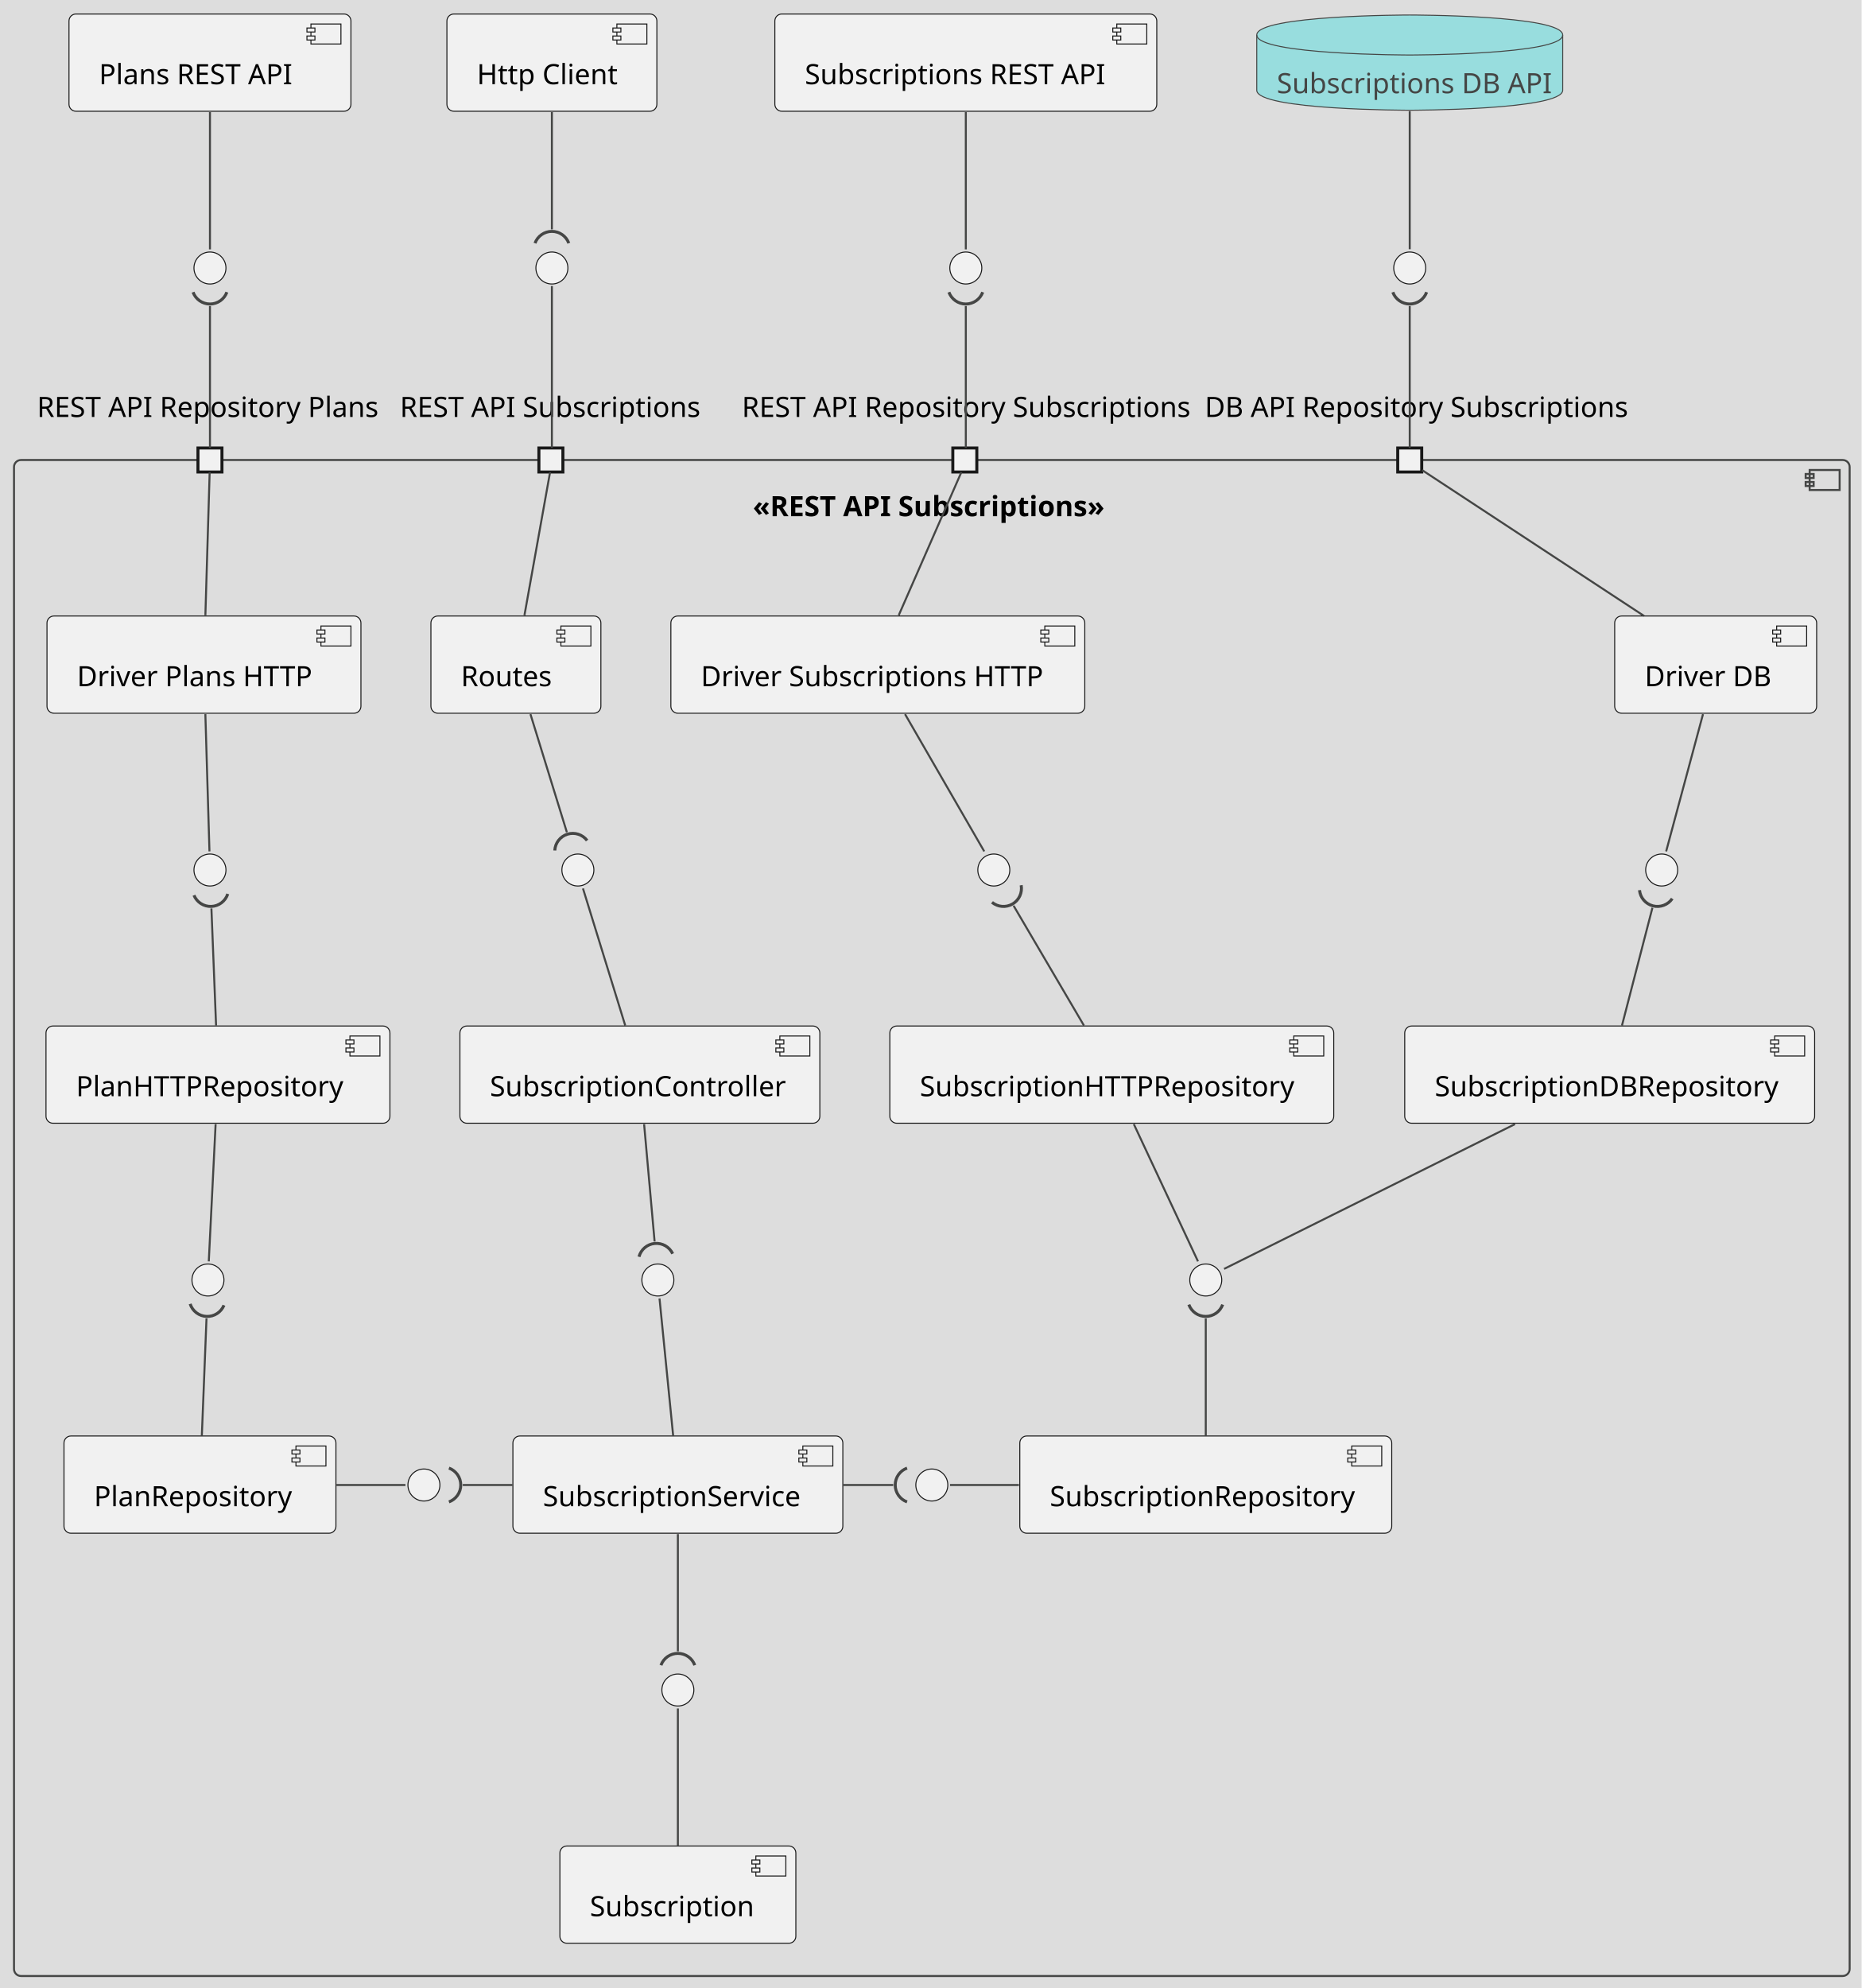
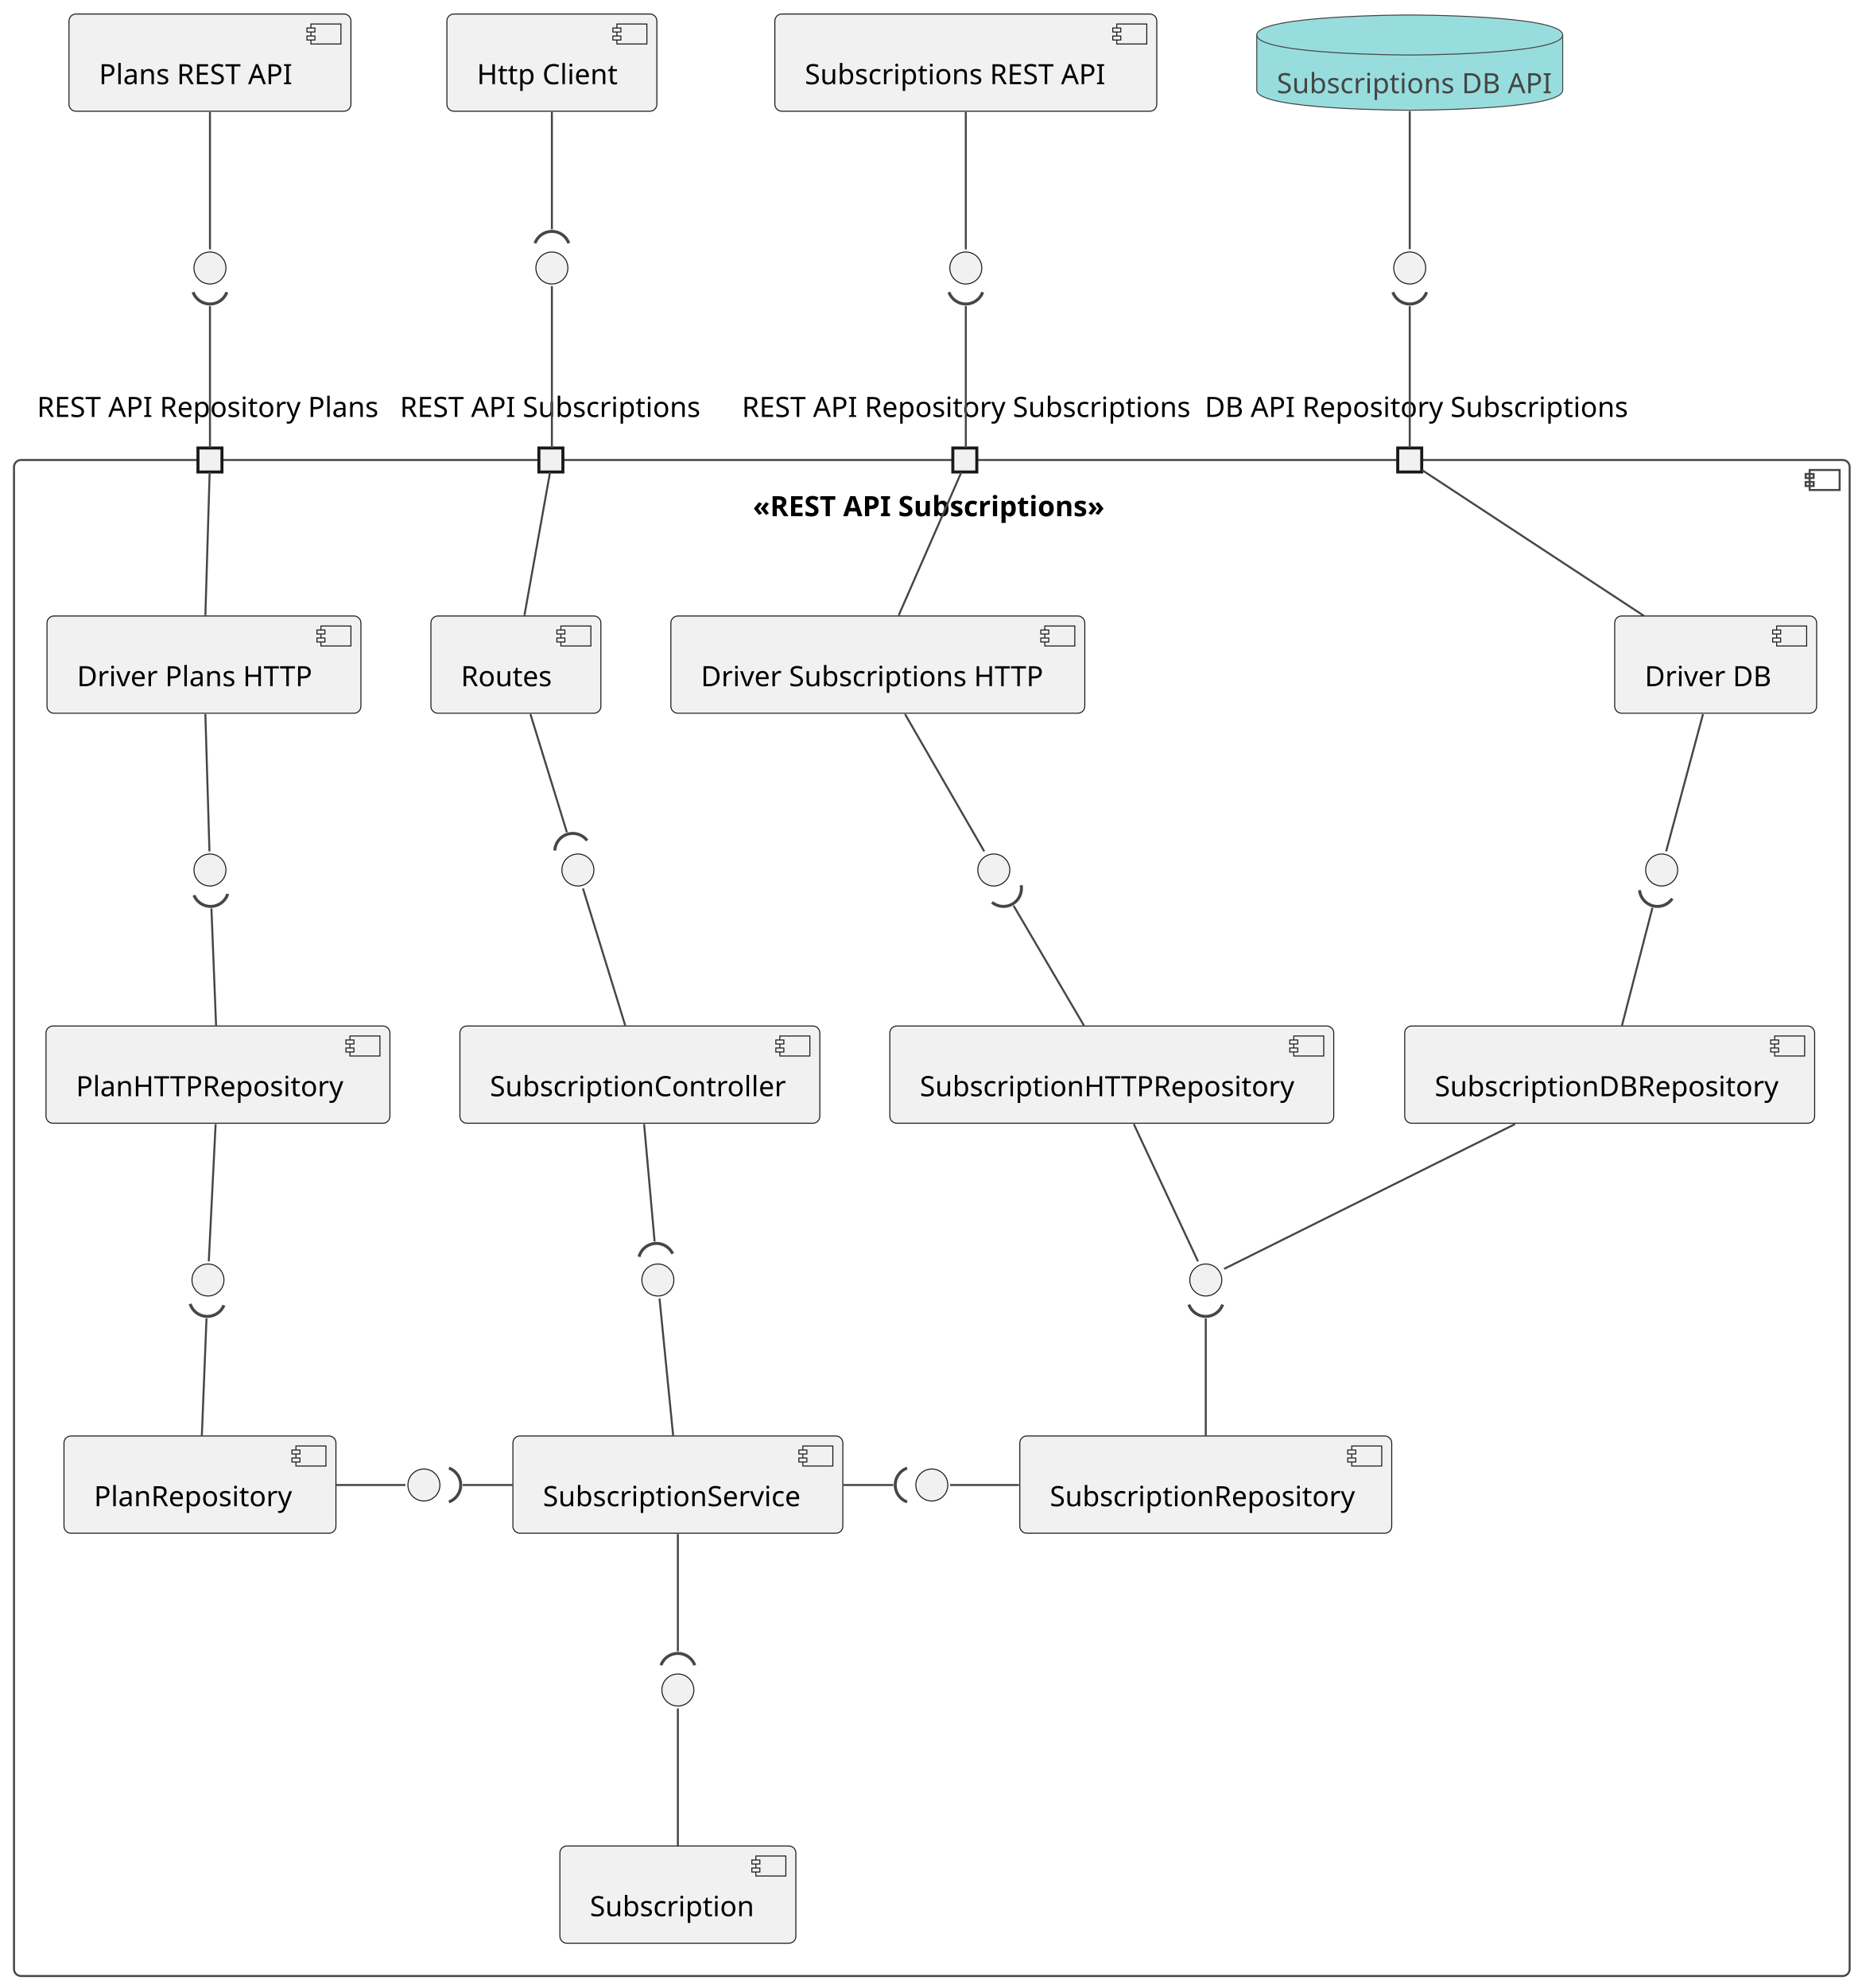
- <svg xmlns="http://www.w3.org/2000/svg" contentStyleType="text/css" height="994px" preserveAspectRatio="none" style="width:931px;height:994px;background:#DDDDDD;" version="1.1" viewBox="0 0 931 994" width="931px" zoomAndPan="magnify">
+ <svg xmlns="http://www.w3.org/2000/svg" contentStyleType="text/css" height="994px" preserveAspectRatio="none" style="width:931px;height:994px;" version="1.1" viewBox="0 0 931 994" width="931px" zoomAndPan="magnify">
  <defs />
  <g>
-     <rect fill="#DDDDDD" height="994" style="stroke:none;stroke-width:1.0;" width="931" x="0" y="0" />
    <g id="cluster_Subsss">
      <rect fill="none" height="758" rx="3.5" ry="3.5" style="stroke:#454645;stroke-width:1.0;" width="918" x="7" y="230" />
      <rect fill="none" height="10" style="stroke:#454645;stroke-width:1.0;" width="15" x="905" y="235" />
      <rect fill="none" height="2" style="stroke:#454645;stroke-width:1.0;" width="4" x="903" y="237" />
      <rect fill="none" height="2" style="stroke:#454645;stroke-width:1.0;" width="4" x="903" y="241" />
      <text fill="#000000" font-family="sans-serif" font-size="14" font-weight="bold" lengthAdjust="spacing" textLength="179" x="376.5" y="258.107">«REST API Subscriptions»</text>
    </g>
    <text fill="#000000" font-family="sans-serif" font-size="14" lengthAdjust="spacing" textLength="173" x="18.5" y="208.486">REST API Repository Plans</text>
    <rect fill="#F1F1F1" height="12" style="stroke:#181818;stroke-width:1.5;" width="12" x="99" y="224" />
    <text fill="#000000" font-family="sans-serif" font-size="14" lengthAdjust="spacing" textLength="151" x="200" y="208.486">REST API Subscriptions</text>
    <rect fill="#F1F1F1" height="12" style="stroke:#181818;stroke-width:1.5;" width="12" x="269.5" y="224" />
    <text fill="#000000" font-family="sans-serif" font-size="14" lengthAdjust="spacing" textLength="223" x="371" y="208.486">REST API Repository Subscriptions</text>
    <rect fill="#F1F1F1" height="12" style="stroke:#181818;stroke-width:1.5;" width="12" x="476.5" y="224" />
    <text fill="#000000" font-family="sans-serif" font-size="14" lengthAdjust="spacing" textLength="205" x="602.5" y="208.486">DB API Repository Subscriptions</text>
    <rect fill="#F1F1F1" height="12" style="stroke:#181818;stroke-width:1.5;" width="12" x="699" y="224" />
    <g id="elem_routes">
      <rect fill="#F1F1F1" height="48.621" rx="3.5" ry="3.5" style="stroke:#181818;stroke-width:0.5;" width="85" x="215.5" y="308" />
      <rect fill="#F1F1F1" height="10" style="stroke:#181818;stroke-width:0.5;" width="15" x="280.5" y="313" />
      <rect fill="#F1F1F1" height="2" style="stroke:#181818;stroke-width:0.5;" width="4" x="278.5" y="315" />
      <rect fill="#F1F1F1" height="2" style="stroke:#181818;stroke-width:0.5;" width="4" x="278.5" y="319" />
      <text fill="#000000" font-family="sans-serif" font-size="14" lengthAdjust="spacing" textLength="45" x="230.5" y="343.107">Routes</text>
    </g>
    <g id="elem_ctrl">
      <rect fill="#F1F1F1" height="48.621" rx="3.5" ry="3.5" style="stroke:#181818;stroke-width:0.5;" width="180" x="230" y="513" />
      <rect fill="#F1F1F1" height="10" style="stroke:#181818;stroke-width:0.5;" width="15" x="390" y="518" />
      <rect fill="#F1F1F1" height="2" style="stroke:#181818;stroke-width:0.5;" width="4" x="388" y="520" />
      <rect fill="#F1F1F1" height="2" style="stroke:#181818;stroke-width:0.5;" width="4" x="388" y="524" />
      <text fill="#000000" font-family="sans-serif" font-size="14" lengthAdjust="spacing" textLength="140" x="245" y="548.107">SubscriptionController</text>
    </g>
    <g id="elem_service">
      <rect fill="#F1F1F1" height="48.621" rx="3.5" ry="3.5" style="stroke:#181818;stroke-width:0.5;" width="165" x="256.5" y="718" />
      <rect fill="#F1F1F1" height="10" style="stroke:#181818;stroke-width:0.5;" width="15" x="401.5" y="723" />
      <rect fill="#F1F1F1" height="2" style="stroke:#181818;stroke-width:0.5;" width="4" x="399.5" y="725" />
      <rect fill="#F1F1F1" height="2" style="stroke:#181818;stroke-width:0.5;" width="4" x="399.5" y="729" />
      <text fill="#000000" font-family="sans-serif" font-size="14" lengthAdjust="spacing" textLength="125" x="271.5" y="753.107">SubscriptionService</text>
    </g>
    <g id="elem_sub">
      <rect fill="#F1F1F1" height="48.621" rx="3.5" ry="3.5" style="stroke:#181818;stroke-width:0.5;" width="118" x="280" y="923" />
      <rect fill="#F1F1F1" height="10" style="stroke:#181818;stroke-width:0.5;" width="15" x="378" y="928" />
      <rect fill="#F1F1F1" height="2" style="stroke:#181818;stroke-width:0.5;" width="4" x="376" y="930" />
      <rect fill="#F1F1F1" height="2" style="stroke:#181818;stroke-width:0.5;" width="4" x="376" y="934" />
      <text fill="#000000" font-family="sans-serif" font-size="14" lengthAdjust="spacing" textLength="78" x="295" y="958.107">Subscription</text>
    </g>
    <g id="elem_pRepo">
      <rect fill="#F1F1F1" height="48.621" rx="3.5" ry="3.5" style="stroke:#181818;stroke-width:0.5;" width="172" x="23" y="513" />
      <rect fill="#F1F1F1" height="10" style="stroke:#181818;stroke-width:0.5;" width="15" x="175" y="518" />
      <rect fill="#F1F1F1" height="2" style="stroke:#181818;stroke-width:0.5;" width="4" x="173" y="520" />
      <rect fill="#F1F1F1" height="2" style="stroke:#181818;stroke-width:0.5;" width="4" x="173" y="524" />
      <text fill="#000000" font-family="sans-serif" font-size="14" lengthAdjust="spacing" textLength="132" x="38" y="548.107">PlanHTTPRepository</text>
    </g>
    <g id="elem_sRepo">
      <rect fill="#F1F1F1" height="48.621" rx="3.5" ry="3.5" style="stroke:#181818;stroke-width:0.5;" width="222" x="445" y="513" />
      <rect fill="#F1F1F1" height="10" style="stroke:#181818;stroke-width:0.5;" width="15" x="647" y="518" />
      <rect fill="#F1F1F1" height="2" style="stroke:#181818;stroke-width:0.5;" width="4" x="645" y="520" />
      <rect fill="#F1F1F1" height="2" style="stroke:#181818;stroke-width:0.5;" width="4" x="645" y="524" />
      <text fill="#000000" font-family="sans-serif" font-size="14" lengthAdjust="spacing" textLength="182" x="460" y="548.107">SubscriptionHTTPRepository</text>
    </g>
    <g id="elem_repo">
      <rect fill="#F1F1F1" height="48.621" rx="3.5" ry="3.5" style="stroke:#181818;stroke-width:0.5;" width="205" x="702.5" y="513" />
      <rect fill="#F1F1F1" height="10" style="stroke:#181818;stroke-width:0.5;" width="15" x="887.5" y="518" />
      <rect fill="#F1F1F1" height="2" style="stroke:#181818;stroke-width:0.5;" width="4" x="885.5" y="520" />
      <rect fill="#F1F1F1" height="2" style="stroke:#181818;stroke-width:0.5;" width="4" x="885.5" y="524" />
      <text fill="#000000" font-family="sans-serif" font-size="14" lengthAdjust="spacing" textLength="165" x="717.5" y="548.107">SubscriptionDBRepository</text>
    </g>
    <g id="elem_pDriver">
      <rect fill="#F1F1F1" height="48.621" rx="3.5" ry="3.5" style="stroke:#181818;stroke-width:0.5;" width="136" x="32" y="718" />
      <rect fill="#F1F1F1" height="10" style="stroke:#181818;stroke-width:0.5;" width="15" x="148" y="723" />
      <rect fill="#F1F1F1" height="2" style="stroke:#181818;stroke-width:0.5;" width="4" x="146" y="725" />
      <rect fill="#F1F1F1" height="2" style="stroke:#181818;stroke-width:0.5;" width="4" x="146" y="729" />
      <text fill="#000000" font-family="sans-serif" font-size="14" lengthAdjust="spacing" textLength="96" x="47" y="753.107">PlanRepository</text>
    </g>
    <g id="elem_driver">
      <rect fill="#F1F1F1" height="48.621" rx="3.5" ry="3.5" style="stroke:#181818;stroke-width:0.5;" width="186" x="510" y="718" />
      <rect fill="#F1F1F1" height="10" style="stroke:#181818;stroke-width:0.5;" width="15" x="676" y="723" />
      <rect fill="#F1F1F1" height="2" style="stroke:#181818;stroke-width:0.5;" width="4" x="674" y="725" />
      <rect fill="#F1F1F1" height="2" style="stroke:#181818;stroke-width:0.5;" width="4" x="674" y="729" />
      <text fill="#000000" font-family="sans-serif" font-size="14" lengthAdjust="spacing" textLength="146" x="525" y="753.107">SubscriptionRepository</text>
    </g>
    <g id="elem_planHTTPDriver">
      <rect fill="#F1F1F1" height="48.621" rx="3.5" ry="3.5" style="stroke:#181818;stroke-width:0.5;" width="157" x="23.5" y="308" />
      <rect fill="#F1F1F1" height="10" style="stroke:#181818;stroke-width:0.5;" width="15" x="160.5" y="313" />
      <rect fill="#F1F1F1" height="2" style="stroke:#181818;stroke-width:0.5;" width="4" x="158.5" y="315" />
      <rect fill="#F1F1F1" height="2" style="stroke:#181818;stroke-width:0.5;" width="4" x="158.5" y="319" />
      <text fill="#000000" font-family="sans-serif" font-size="14" lengthAdjust="spacing" textLength="117" x="38.5" y="343.107">Driver Plans HTTP</text>
    </g>
    <g id="elem_subHTTPDriver">
      <rect fill="#F1F1F1" height="48.621" rx="3.5" ry="3.5" style="stroke:#181818;stroke-width:0.5;" width="207" x="335.5" y="308" />
      <rect fill="#F1F1F1" height="10" style="stroke:#181818;stroke-width:0.5;" width="15" x="522.5" y="313" />
      <rect fill="#F1F1F1" height="2" style="stroke:#181818;stroke-width:0.5;" width="4" x="520.5" y="315" />
      <rect fill="#F1F1F1" height="2" style="stroke:#181818;stroke-width:0.5;" width="4" x="520.5" y="319" />
      <text fill="#000000" font-family="sans-serif" font-size="14" lengthAdjust="spacing" textLength="167" x="350.5" y="343.107">Driver Subscriptions HTTP</text>
    </g>
    <g id="elem_subDBDriver">
      <rect fill="#F1F1F1" height="48.621" rx="3.5" ry="3.5" style="stroke:#181818;stroke-width:0.5;" width="101" x="807.5" y="308" />
      <rect fill="#F1F1F1" height="10" style="stroke:#181818;stroke-width:0.5;" width="15" x="888.5" y="313" />
      <rect fill="#F1F1F1" height="2" style="stroke:#181818;stroke-width:0.5;" width="4" x="886.5" y="315" />
      <rect fill="#F1F1F1" height="2" style="stroke:#181818;stroke-width:0.5;" width="4" x="886.5" y="319" />
      <text fill="#000000" font-family="sans-serif" font-size="14" lengthAdjust="spacing" textLength="61" x="822.5" y="343.107">Driver DB</text>
    </g>
    <g id="elem_ctrlSer">
      <ellipse cx="329" cy="640" fill="#F1F1F1" rx="8" ry="8" style="stroke:#181818;stroke-width:0.5;" />
    </g>
    <g id="elem_routesCtr">
      <ellipse cx="289" cy="435" fill="#F1F1F1" rx="8" ry="8" style="stroke:#181818;stroke-width:0.5;" />
    </g>
    <g id="elem_model">
      <ellipse cx="339" cy="845" fill="#F1F1F1" rx="8" ry="8" style="stroke:#181818;stroke-width:0.5;" />
    </g>
    <g id="elem_subDriver">
      <ellipse cx="466" cy="742.5" fill="#F1F1F1" rx="8" ry="8" style="stroke:#181818;stroke-width:0.5;" />
    </g>
    <g id="elem_planDriver">
      <ellipse cx="212" cy="742.5" fill="#F1F1F1" rx="8" ry="8" style="stroke:#181818;stroke-width:0.5;" />
    </g>
    <g id="elem_repos">
      <ellipse cx="603" cy="640" fill="#F1F1F1" rx="8" ry="8" style="stroke:#181818;stroke-width:0.5;" />
    </g>
    <g id="elem_planHttpInterface">
      <ellipse cx="104" cy="640" fill="#F1F1F1" rx="8" ry="8" style="stroke:#181818;stroke-width:0.5;" />
    </g>
    <g id="elem_subHttpInterface">
      <ellipse cx="497" cy="435" fill="#F1F1F1" rx="8" ry="8" style="stroke:#181818;stroke-width:0.5;" />
    </g>
    <g id="elem_subDBInterface">
      <ellipse cx="831" cy="435" fill="#F1F1F1" rx="8" ry="8" style="stroke:#181818;stroke-width:0.5;" />
    </g>
    <g id="elem_planHttpInterface2">
      <ellipse cx="105" cy="435" fill="#F1F1F1" rx="8" ry="8" style="stroke:#181818;stroke-width:0.5;" />
    </g>
    <g id="elem_PlansCompInter">
      <ellipse cx="105" cy="134" fill="#F1F1F1" rx="8" ry="8" style="stroke:#181818;stroke-width:0.5;" />
    </g>
    <g id="elem_HttpClient">
      <ellipse cx="276" cy="134" fill="#F1F1F1" rx="8" ry="8" style="stroke:#181818;stroke-width:0.5;" />
    </g>
    <g id="elem_SubscriptionCompInter">
      <ellipse cx="483" cy="134" fill="#F1F1F1" rx="8" ry="8" style="stroke:#181818;stroke-width:0.5;" />
    </g>
    <g id="elem_SubscriptionDBInter">
      <ellipse cx="705" cy="134" fill="#F1F1F1" rx="8" ry="8" style="stroke:#181818;stroke-width:0.5;" />
    </g>
    <g id="elem_NodeHTTP">
      <rect fill="#F1F1F1" height="48.621" rx="3.5" ry="3.5" style="stroke:#181818;stroke-width:0.5;" width="105" x="223.5" y="7" />
      <rect fill="#F1F1F1" height="10" style="stroke:#181818;stroke-width:0.5;" width="15" x="308.5" y="12" />
      <rect fill="#F1F1F1" height="2" style="stroke:#181818;stroke-width:0.5;" width="4" x="306.5" y="14" />
      <rect fill="#F1F1F1" height="2" style="stroke:#181818;stroke-width:0.5;" width="4" x="306.5" y="18" />
      <text fill="#000000" font-family="sans-serif" font-size="14" lengthAdjust="spacing" textLength="65" x="238.5" y="42.107">Http Client</text>
    </g>
    <g id="elem_PlansComp">
      <rect fill="#F1F1F1" height="48.621" rx="3.5" ry="3.5" style="stroke:#181818;stroke-width:0.5;" width="141" x="34.5" y="7" />
      <rect fill="#F1F1F1" height="10" style="stroke:#181818;stroke-width:0.5;" width="15" x="155.5" y="12" />
      <rect fill="#F1F1F1" height="2" style="stroke:#181818;stroke-width:0.5;" width="4" x="153.5" y="14" />
      <rect fill="#F1F1F1" height="2" style="stroke:#181818;stroke-width:0.5;" width="4" x="153.5" y="18" />
      <text fill="#000000" font-family="sans-serif" font-size="14" lengthAdjust="spacing" textLength="101" x="49.5" y="42.107">Plans REST API</text>
    </g>
    <g id="elem_SubscriptionComp">
      <rect fill="#F1F1F1" height="48.621" rx="3.5" ry="3.5" style="stroke:#181818;stroke-width:0.5;" width="191" x="387.5" y="7" />
      <rect fill="#F1F1F1" height="10" style="stroke:#181818;stroke-width:0.5;" width="15" x="558.5" y="12" />
      <rect fill="#F1F1F1" height="2" style="stroke:#181818;stroke-width:0.5;" width="4" x="556.5" y="14" />
      <rect fill="#F1F1F1" height="2" style="stroke:#181818;stroke-width:0.5;" width="4" x="556.5" y="18" />
      <text fill="#000000" font-family="sans-serif" font-size="14" lengthAdjust="spacing" textLength="151" x="402.5" y="42.107">Subscriptions REST API</text>
    </g>
    <g id="elem_SubscriptionDB">
      <path d="M628.5,17.5 C628.5,7.5 705,7.5 705,7.5 C705,7.5 781.5,7.5 781.5,17.5 L781.5,45.121 C781.5,55.121 705,55.121 705,55.121 C705,55.121 628.5,55.121 628.5,45.121 L628.5,17.5 " fill="#98DDDE" style="stroke:#454645;stroke-width:0.5;" />
      <path d="M628.5,17.5 C628.5,27.5 705,27.5 705,27.5 C705,27.5 781.5,27.5 781.5,17.5 " fill="none" style="stroke:#454645;stroke-width:0.5;" />
      <text fill="#454645" font-family="sans-serif" font-size="14" lengthAdjust="spacing" textLength="133" x="638.5" y="46.607">Subscriptions DB API</text>
    </g>
    <g id="link_HttpClient_out">
      <path d="M276,143.01 C276,161.84 276,208.45 276,223.92 " fill="none" id="HttpClient-out" style="stroke:#454645;stroke-width:1.0;" />
    </g>
    <g id="link_PlansCompInter_apiPlans">
      <path d="M105,153.01 C105,171.84 105,208.45 105,223.92 " fill="none" id="PlansCompInter-backto-apiPlans" style="stroke:#454645;stroke-width:1.0;" />
      <path d="M96.543,146.088 A9,9 0 0 0 113.457 146.088" fill="none" style="stroke:#454645;stroke-width:1.5;" />
    </g>
    <g id="link_SubscriptionCompInter_apiSubscriptions">
      <path d="M483,153.01 C483,171.84 483,208.45 483,223.92 " fill="none" id="SubscriptionCompInter-backto-apiSubscriptions" style="stroke:#454645;stroke-width:1.0;" />
      <path d="M474.543,146.088 A9,9 0 0 0 491.457 146.088" fill="none" style="stroke:#454645;stroke-width:1.5;" />
    </g>
    <g id="link_SubscriptionDBInter_dbSubscriptions">
      <path d="M705,153.01 C705,171.84 705,208.45 705,223.92 " fill="none" id="SubscriptionDBInter-backto-dbSubscriptions" style="stroke:#454645;stroke-width:1.0;" />
      <path d="M696.543,146.088 A9,9 0 0 0 713.457 146.088" fill="none" style="stroke:#454645;stroke-width:1.5;" />
    </g>
    <g id="link_NodeHTTP_HttpClient">
      <path d="M276,56.06 C276,78.11 276,99.81 276,114.69 " fill="none" id="NodeHTTP-to-HttpClient" style="stroke:#454645;stroke-width:1.0;" />
      <path d="M284.457,121.612 A9,9 0 0 0 267.543 121.612" fill="none" style="stroke:#454645;stroke-width:1.5;" />
    </g>
    <g id="link_PlansComp_PlansCompInter">
      <path d="M105,56.06 C105,78.11 105,109.81 105,124.69 " fill="none" id="PlansComp-PlansCompInter" style="stroke:#454645;stroke-width:1.0;" />
    </g>
    <g id="link_SubscriptionComp_SubscriptionCompInter">
      <path d="M483,56.06 C483,78.11 483,109.81 483,124.69 " fill="none" id="SubscriptionComp-SubscriptionCompInter" style="stroke:#454645;stroke-width:1.0;" />
    </g>
    <g id="link_SubscriptionDB_SubscriptionDBInter">
      <path d="M705,55.56 C705,77.58 705,109.57 705,124.6 " fill="none" id="SubscriptionDB-SubscriptionDBInter" style="stroke:#454645;stroke-width:1.0;" />
    </g>
    <g id="link_out_routes">
      <path d="M275.08,236.12 C272.76,249.08 266.54,283.83 262.28,307.61 " fill="none" id="out-routes" style="stroke:#454645;stroke-width:1.0;" />
    </g>
    <g id="link_routes_routesCtr">
      <path d="M265.27,357.06 C272.07,379.11 278.902,401.254 283.492,416.134 " fill="none" id="routes-to-routesCtr" style="stroke:#454645;stroke-width:1.0;" />
      <path d="M293.614,420.256 A9,9 0 0 0 277.451 425.241" fill="none" style="stroke:#454645;stroke-width:1.5;" />
    </g>
    <g id="link_routesCtr_ctrl">
      <path d="M291.54,444.22 C296.11,459.04 305.88,490.72 312.69,512.8 " fill="none" id="routesCtr-ctrl" style="stroke:#454645;stroke-width:1.0;" />
    </g>
    <g id="link_ctrl_ctrlSer">
      <path d="M322.11,562.06 C324.08,584.11 326.023,605.85 327.363,620.73 " fill="none" id="ctrl-to-ctrlSer" style="stroke:#454645;stroke-width:1.0;" />
      <path d="M336.407,626.866 A9,9 0 0 0 319.561 628.383" fill="none" style="stroke:#454645;stroke-width:1.5;" />
    </g>
    <g id="link_ctrlSer_service">
      <path d="M329.82,649.22 C331.29,664.04 334.44,695.72 336.64,717.8 " fill="none" id="ctrlSer-service" style="stroke:#454645;stroke-width:1.0;" />
    </g>
    <g id="link_service_model">
      <path d="M339,767.06 C339,789.11 339,810.81 339,825.69 " fill="none" id="service-to-model" style="stroke:#454645;stroke-width:1.0;" />
      <path d="M347.457,832.612 A9,9 0 0 0 330.543 832.612" fill="none" style="stroke:#454645;stroke-width:1.5;" />
    </g>
    <g id="link_model_sub">
      <path d="M339,854.22 C339,869.04 339,900.72 339,922.8 " fill="none" id="model-sub" style="stroke:#454645;stroke-width:1.0;" />
    </g>
    <g id="link_service_subDriver">
      <path d="M421.85,742.5 C433.46,742.5 435.07,742.5 446.69,742.5 " fill="none" id="service-to-subDriver" style="stroke:#454645;stroke-width:1.0;" />
      <path d="M453.612,734.043 A9,9 0 0 0 453.612 750.957" fill="none" style="stroke:#454645;stroke-width:1.5;" />
    </g>
    <g id="link_subDriver_driver">
      <path d="M475.1,742.5 C486.59,742.5 498.08,742.5 509.57,742.5 " fill="none" id="subDriver-driver" style="stroke:#454645;stroke-width:1.0;" />
    </g>
    <g id="link_planDriver_service">
      <path d="M231.43,742.5 C243.06,742.5 244.7,742.5 256.33,742.5 " fill="none" id="planDriver-backto-service" style="stroke:#454645;stroke-width:1.0;" />
      <path d="M224.508,750.957 A9,9 0 0 0 224.508 734.043" fill="none" style="stroke:#454645;stroke-width:1.5;" />
    </g>
    <g id="link_pDriver_planDriver">
      <path d="M168.25,742.5 C179.76,742.5 191.26,742.5 202.77,742.5 " fill="none" id="pDriver-planDriver" style="stroke:#454645;stroke-width:1.0;" />
    </g>
    <g id="link_sRepo_repos">
      <path d="M567.02,562.06 C577.33,584.11 592.16,615.81 599.11,630.69 " fill="none" id="sRepo-repos" style="stroke:#454645;stroke-width:1.0;" />
    </g>
    <g id="link_repo_repos">
      <path d="M757.64,562.06 C709.13,586.2 637.36,621.9 612.15,634.45 " fill="none" id="repo-repos" style="stroke:#454645;stroke-width:1.0;" />
    </g>
    <g id="link_repos_driver">
      <path d="M603,659.22 C603,674.04 603,695.72 603,717.8 " fill="none" id="repos-backto-driver" style="stroke:#454645;stroke-width:1.0;" />
      <path d="M594.543,652.298 A9,9 0 0 0 611.457 652.298" fill="none" style="stroke:#454645;stroke-width:1.5;" />
    </g>
    <g id="link_planHttpInterface_pDriver">
      <path d="M103.272,659.212 C102.682,674.032 101.82,695.72 100.94,717.8 " fill="none" id="planHttpInterface-backto-pDriver" style="stroke:#454645;stroke-width:1.0;" />
      <path d="M95.097,651.959 A9,9 0 0 0 111.998 652.632" fill="none" style="stroke:#454645;stroke-width:1.5;" />
    </g>
    <g id="link_pRepo_planHttpInterface">
      <path d="M107.83,562.06 C106.73,584.11 105.15,615.81 104.41,630.69 " fill="none" id="pRepo-planHttpInterface" style="stroke:#454645;stroke-width:1.0;" />
    </g>
    <g id="link_subHttpInterface_sRepo">
      <path d="M506.888,452.846 C515.578,467.666 529.12,490.72 542.09,512.8 " fill="none" id="subHttpInterface-backto-sRepo" style="stroke:#454645;stroke-width:1.0;" />
      <path d="M496.091,451.153 A9,9 0 0 0 510.683 442.598" fill="none" style="stroke:#454645;stroke-width:1.5;" />
    </g>
    <g id="link_subHTTPDriver_subHttpInterface">
      <path d="M452.6,357.06 C465.32,379.11 483.62,410.81 492.21,425.69 " fill="none" id="subHTTPDriver-subHttpInterface" style="stroke:#454645;stroke-width:1.0;" />
    </g>
    <g id="link_subDBInterface_repo">
      <path d="M826.368,453.902 C822.538,468.722 816.84,490.72 811.13,512.8 " fill="none" id="subDBInterface-backto-repo" style="stroke:#454645;stroke-width:1.0;" />
      <path d="M819.912,445.084 A9,9 0 0 0 836.288 449.316" fill="none" style="stroke:#454645;stroke-width:1.5;" />
    </g>
    <g id="link_subDBDriver_subDBInterface">
      <path d="M851.67,357.06 C845.75,379.11 837.23,410.81 833.23,425.69 " fill="none" id="subDBDriver-subDBInterface" style="stroke:#454645;stroke-width:1.0;" />
    </g>
    <g id="link_planHttpInterface2_pRepo">
      <path d="M105.728,454.212 C106.318,469.032 107.18,490.72 108.06,512.8 " fill="none" id="planHttpInterface2-backto-pRepo" style="stroke:#454645;stroke-width:1.0;" />
      <path d="M97.002,447.632 A9,9 0 0 0 113.903 446.959" fill="none" style="stroke:#454645;stroke-width:1.5;" />
    </g>
    <g id="link_planHTTPDriver_planHttpInterface2">
      <path d="M102.7,357.06 C103.36,379.11 104.31,410.81 104.75,425.69 " fill="none" id="planHTTPDriver-planHttpInterface2" style="stroke:#454645;stroke-width:1.0;" />
    </g>
    <g id="link_apiPlans_planHTTPDriver">
      <path d="M104.85,236.12 C104.46,249.08 103.42,283.83 102.71,307.61 " fill="none" id="apiPlans-planHTTPDriver" style="stroke:#454645;stroke-width:1.0;" />
    </g>
    <g id="link_apiSubscriptions_subHTTPDriver">
      <path d="M480.76,236.12 C475.08,249.08 459.87,283.83 449.46,307.61 " fill="none" id="apiSubscriptions-subHTTPDriver" style="stroke:#454645;stroke-width:1.0;" />
    </g>
    <g id="link_dbSubscriptions_subDBDriver">
      <path d="M711.19,235.06 C729.58,247.15 784.96,283.52 822.19,307.98 " fill="none" id="dbSubscriptions-subDBDriver" style="stroke:#454645;stroke-width:1.0;" />
    </g>
  </g>
</svg>
